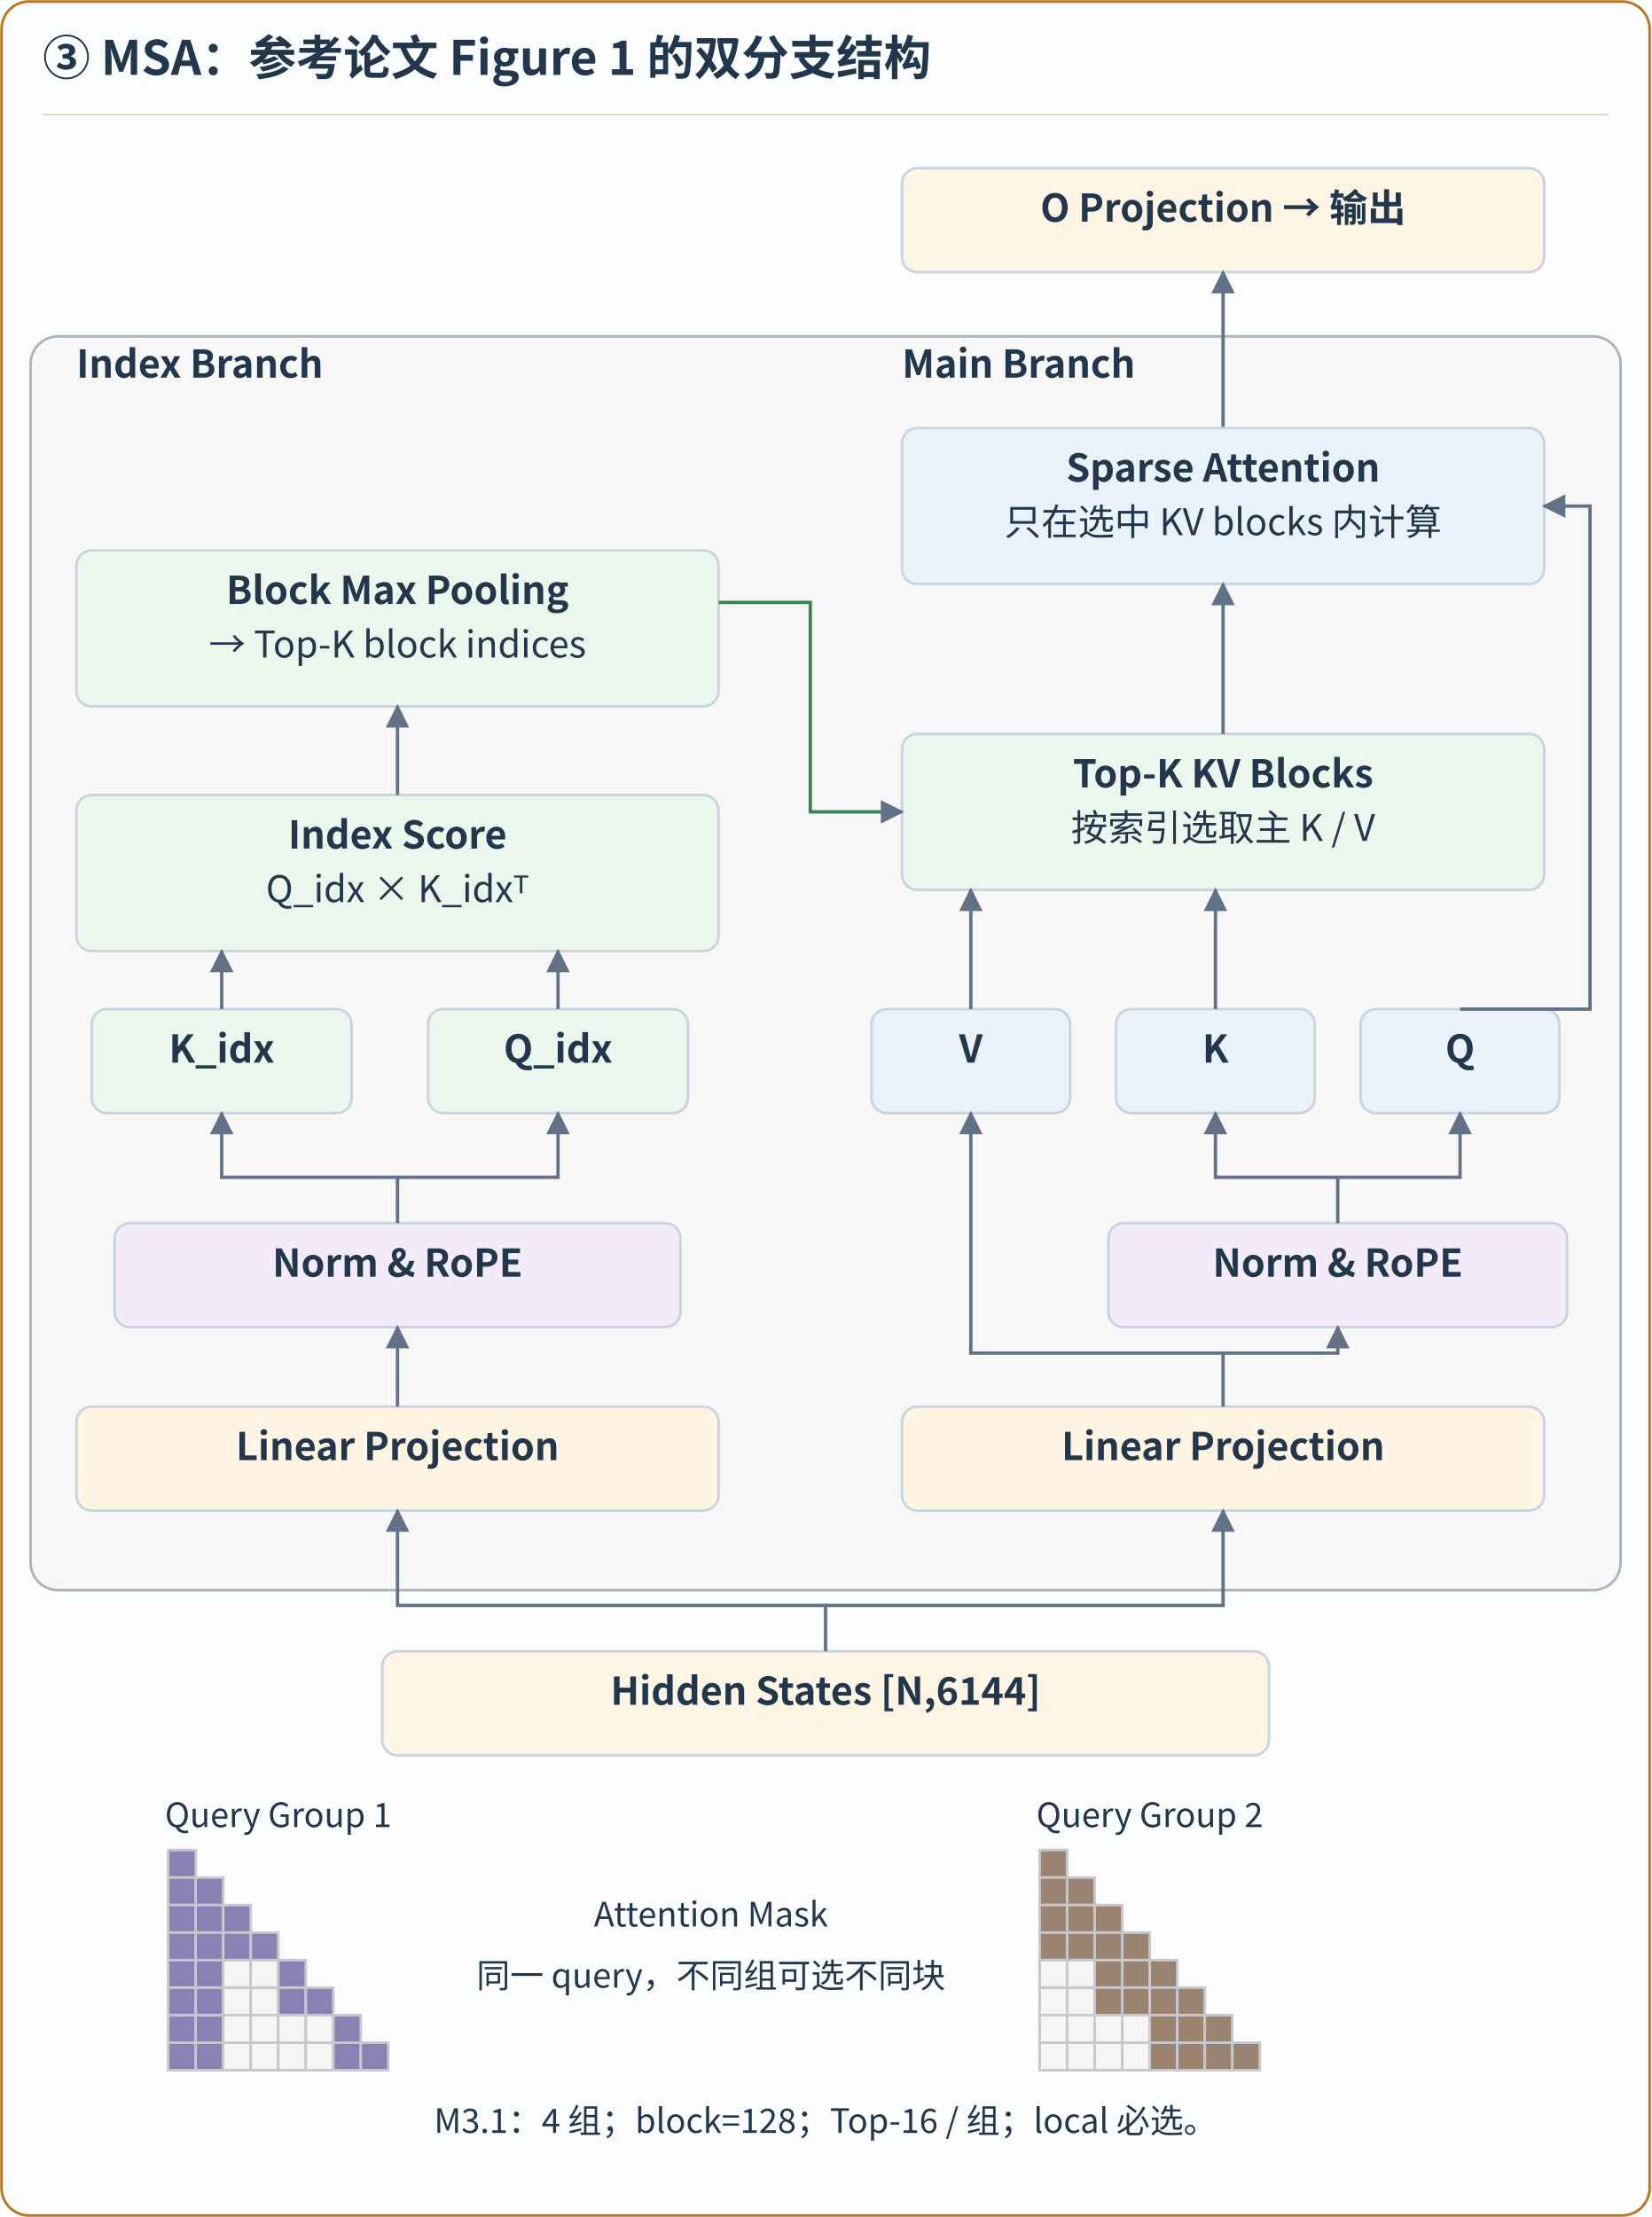
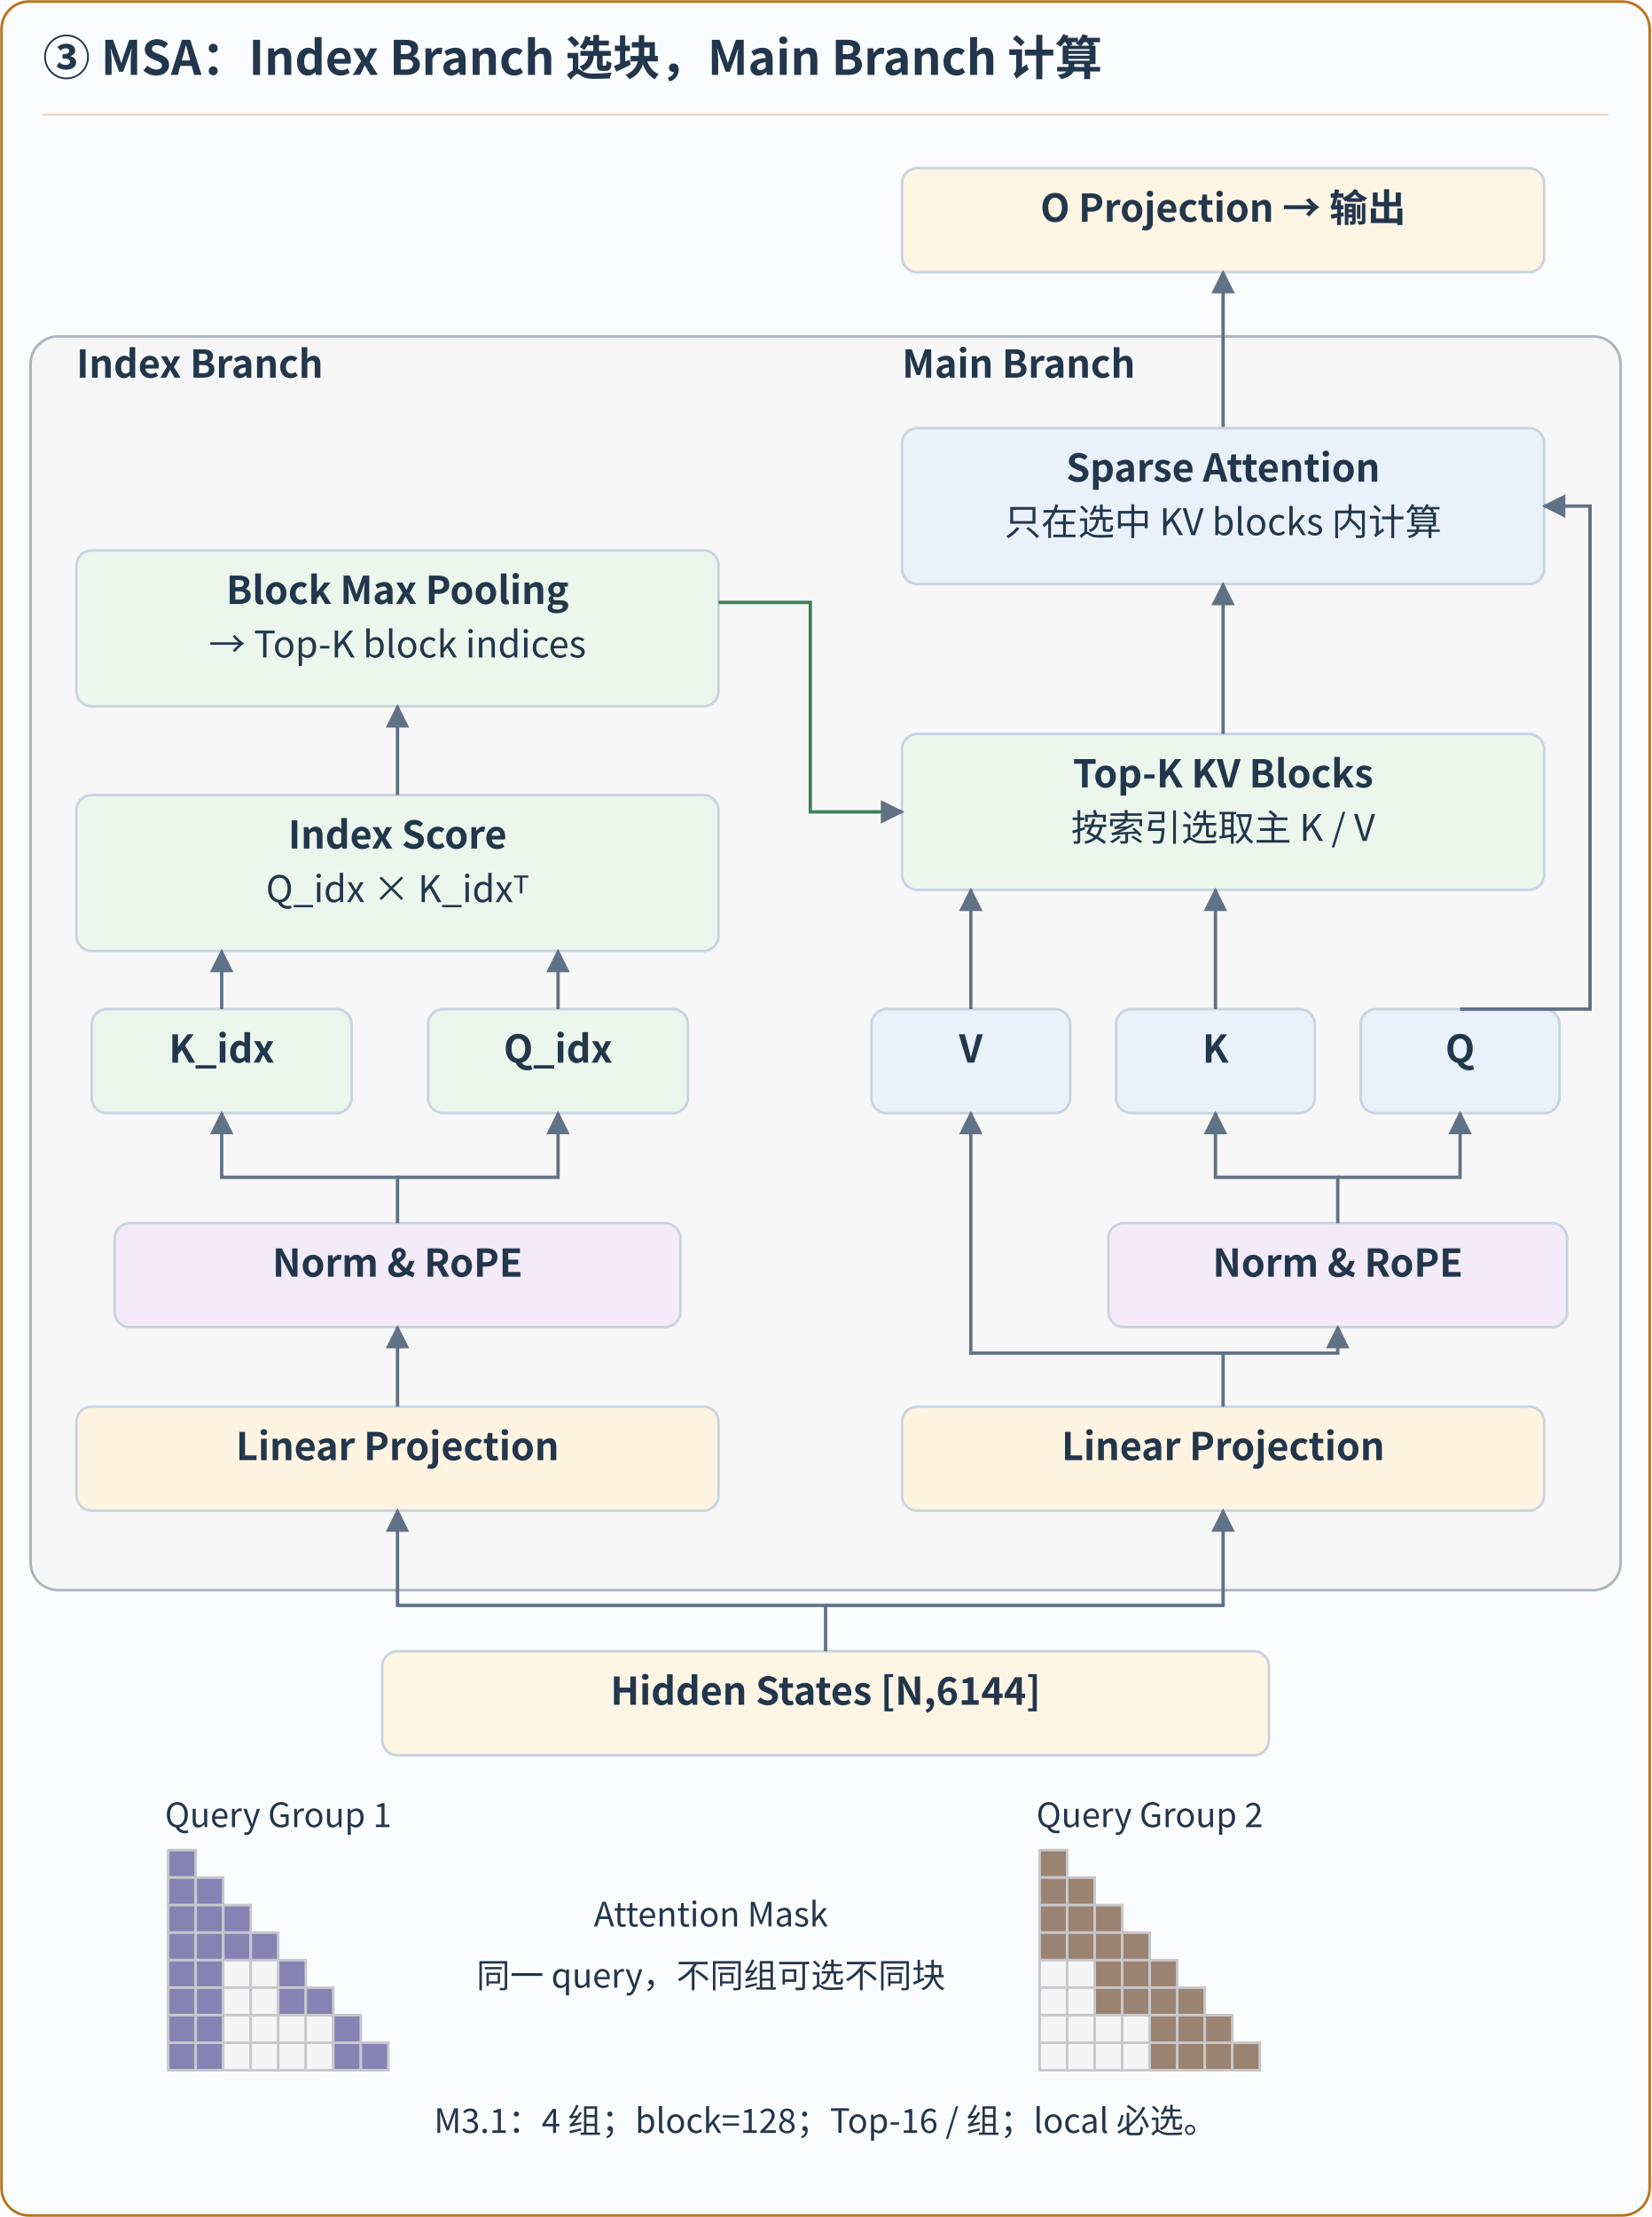
<svg xmlns="http://www.w3.org/2000/svg" width="1080" height="1450" viewBox="0 0 1080 1450" role="img">
  <rect width="1080" height="1450" fill="white" />
  <style>
text{font-family:'Microsoft YaHei','Noto Sans CJK SC',Arial,sans-serif;fill:#22364c}
.title{font-size:44px;font-weight:700}.head{font-size:31px;font-weight:700}
.node{font-size:25px;font-weight:600}.body{font-size:24px}.small{font-size:22px}
.weight{font-size:22px;fill:#59677a}.note{font-size:22px;fill:#59677a}
</style>
  <defs>
    <marker id="arrow" viewBox="0 0 10 10" refX="9" refY="5" markerWidth="7" markerHeight="7" orient="auto-start-reverse">
      <path d="M0 0L10 5L0 10Z" fill="#617186" />
    </marker>
  </defs>
  <rect x="1" y="1" width="1078" height="1448" rx="18" fill="#fbfcfe" stroke="#b9741d" stroke-width="1.7" />
-   <text x="28" y="49" class="head" text-anchor="start">③ MSA：参考论文 Figure 1 的双分支结构</text>
+   <text x="28" y="49" class="head" text-anchor="start">③ MSA：Index Branch 选块，Main Branch 计算</text>
  <line x1="28" y1="75" x2="1052" y2="75" stroke="#b9741d" opacity=".35" />
  <rect x="20" y="220" width="1040" height="820" rx="18" fill="#f7f7f7" stroke="#adb4bb" stroke-width="1.7" />
  <text x="50" y="247" class="node" text-anchor="start">Index Branch</text>
  <text x="590" y="247" class="node" text-anchor="start">Main Branch</text>
  <rect x="590" y="110" width="420" height="68" rx="10" fill="#fff5e5" stroke="#c9d4e0" stroke-width="1.7" />
  <text data-max-width="392" x="800.0" y="145" class="node" text-anchor="middle">O Projection → 输出</text>
  <polyline points="800,280 800,178" fill="none" stroke="#617186" stroke-width="2.2" marker-end="url(#arrow)" />
  <rect x="590" y="280" width="420" height="102" rx="10" fill="#e9f2fb" stroke="#c9d4e0" stroke-width="1.7" />
  <text data-max-width="392" x="800.0" y="315" class="node" text-anchor="middle">Sparse Attention</text>
  <text data-max-width="392" x="800.0" y="350" class="body" text-anchor="middle">只在选中 KV blocks 内计算</text>
  <rect x="50" y="360" width="420" height="102" rx="10" fill="#ebf6ec" stroke="#c9d4e0" stroke-width="1.7" />
  <text data-max-width="392" x="260.0" y="395" class="node" text-anchor="middle">Block Max Pooling</text>
  <text data-max-width="392" x="260.0" y="430" class="body" text-anchor="middle">→ Top-K block indices</text>
  <rect x="50" y="520" width="420" height="102" rx="10" fill="#ebf6ec" stroke="#c9d4e0" stroke-width="1.7" />
  <text data-max-width="392" x="260.0" y="555" class="node" text-anchor="middle">Index Score</text>
  <text data-max-width="392" x="260.0" y="590" class="body" text-anchor="middle">Q_idx × K_idxᵀ</text>
  <polyline points="260,520 260,462" fill="none" stroke="#617186" stroke-width="2.2" marker-end="url(#arrow)" />
  <rect x="590" y="480" width="420" height="102" rx="10" fill="#ebf6ec" stroke="#c9d4e0" stroke-width="1.7" />
  <text data-max-width="392" x="800.0" y="515" class="node" text-anchor="middle">Top-K KV Blocks</text>
  <text data-max-width="392" x="800.0" y="550" class="body" text-anchor="middle">按索引选取主 K / V</text>
  <polyline points="800,480 800,382" fill="none" stroke="#617186" stroke-width="2.2" marker-end="url(#arrow)" />
  <polyline points="470,394 530,394 530,531 590,531" fill="none" stroke="#3c8251" stroke-width="2.2" marker-end="url(#arrow)" />
  <rect x="60" y="660" width="170" height="68" rx="10" fill="#ebf6ec" stroke="#c9d4e0" stroke-width="1.7" />
  <text data-max-width="142" x="145.0" y="695" class="node" text-anchor="middle">K_idx</text>
  <rect x="280" y="660" width="170" height="68" rx="10" fill="#ebf6ec" stroke="#c9d4e0" stroke-width="1.7" />
  <text data-max-width="142" x="365.0" y="695" class="node" text-anchor="middle">Q_idx</text>
  <polyline points="145,660 145,622" fill="none" stroke="#617186" stroke-width="2.2" marker-end="url(#arrow)" />
  <polyline points="365,660 365,622" fill="none" stroke="#617186" stroke-width="2.2" marker-end="url(#arrow)" />
  <rect x="570" y="660" width="130" height="68" rx="10" fill="#e9f2fb" stroke="#c9d4e0" stroke-width="1.7" />
  <text data-max-width="102" x="635.0" y="695" class="node" text-anchor="middle">V</text>
  <rect x="730" y="660" width="130" height="68" rx="10" fill="#e9f2fb" stroke="#c9d4e0" stroke-width="1.7" />
  <text data-max-width="102" x="795.0" y="695" class="node" text-anchor="middle">K</text>
  <rect x="890" y="660" width="130" height="68" rx="10" fill="#e9f2fb" stroke="#c9d4e0" stroke-width="1.7" />
  <text data-max-width="102" x="955.0" y="695" class="node" text-anchor="middle">Q</text>
  <polyline points="635,660 635,582" fill="none" stroke="#617186" stroke-width="2.2" marker-end="url(#arrow)" />
  <polyline points="795,660 795,582" fill="none" stroke="#617186" stroke-width="2.2" marker-end="url(#arrow)" />
  <polyline points="955,660 1040,660 1040,331 1010,331" fill="none" stroke="#617186" stroke-width="2.2" marker-end="url(#arrow)" />
  <rect x="75" y="800" width="370" height="68" rx="10" fill="#f3eafa" stroke="#c9d4e0" stroke-width="1.7" />
  <text data-max-width="342" x="260.0" y="835" class="node" text-anchor="middle">Norm &amp; RoPE</text>
  <polyline points="260,800 260,770 145,770 145,728" fill="none" stroke="#617186" stroke-width="2.2" marker-end="url(#arrow)" />
  <polyline points="260,770 365,770 365,728" fill="none" stroke="#617186" stroke-width="2.2" marker-end="url(#arrow)" />
  <rect x="725" y="800" width="300" height="68" rx="10" fill="#f3eafa" stroke="#c9d4e0" stroke-width="1.7" />
  <text data-max-width="272" x="875.0" y="835" class="node" text-anchor="middle">Norm &amp; RoPE</text>
  <polyline points="875,800 875,770 795,770 795,728" fill="none" stroke="#617186" stroke-width="2.2" marker-end="url(#arrow)" />
  <polyline points="875,770 955,770 955,728" fill="none" stroke="#617186" stroke-width="2.2" marker-end="url(#arrow)" />
  <rect x="50" y="920" width="420" height="68" rx="10" fill="#fff4e2" stroke="#c9d4e0" stroke-width="1.7" />
  <text data-max-width="392" x="260.0" y="955" class="node" text-anchor="middle">Linear Projection</text>
  <rect x="590" y="920" width="420" height="68" rx="10" fill="#fff4e2" stroke="#c9d4e0" stroke-width="1.7" />
  <text data-max-width="392" x="800.0" y="955" class="node" text-anchor="middle">Linear Projection</text>
  <polyline points="260,920 260,868" fill="none" stroke="#617186" stroke-width="2.2" marker-end="url(#arrow)" />
  <polyline points="800,920 800,885 875,885 875,868" fill="none" stroke="#617186" stroke-width="2.2" marker-end="url(#arrow)" />
  <polyline points="800,885 635,885 635,728" fill="none" stroke="#617186" stroke-width="2.2" marker-end="url(#arrow)" />
  <rect x="250" y="1080" width="580" height="68" rx="10" fill="#fff5e5" stroke="#c9d4e0" stroke-width="1.7" />
  <text data-max-width="552" x="540.0" y="1115" class="node" text-anchor="middle">Hidden States [N,6144]</text>
  <polyline points="540,1080 540,1050 260,1050 260,988" fill="none" stroke="#617186" stroke-width="2.2" marker-end="url(#arrow)" />
  <polyline points="540,1050 800,1050 800,988" fill="none" stroke="#617186" stroke-width="2.2" marker-end="url(#arrow)" />
  <text x="182" y="1195" class="small" text-anchor="middle">Query Group 1</text>
  <rect x="110" y="1210" width="18" height="18" rx="0" fill="#8782b3" stroke="#c8c8cc" stroke-width="1.7" />
  <rect x="110" y="1228" width="18" height="18" rx="0" fill="#8782b3" stroke="#c8c8cc" stroke-width="1.7" />
  <rect x="128" y="1228" width="18" height="18" rx="0" fill="#8782b3" stroke="#c8c8cc" stroke-width="1.7" />
  <rect x="110" y="1246" width="18" height="18" rx="0" fill="#8782b3" stroke="#c8c8cc" stroke-width="1.7" />
  <rect x="128" y="1246" width="18" height="18" rx="0" fill="#8782b3" stroke="#c8c8cc" stroke-width="1.7" />
  <rect x="146" y="1246" width="18" height="18" rx="0" fill="#8782b3" stroke="#c8c8cc" stroke-width="1.7" />
  <rect x="110" y="1264" width="18" height="18" rx="0" fill="#8782b3" stroke="#c8c8cc" stroke-width="1.7" />
  <rect x="128" y="1264" width="18" height="18" rx="0" fill="#8782b3" stroke="#c8c8cc" stroke-width="1.7" />
  <rect x="146" y="1264" width="18" height="18" rx="0" fill="#8782b3" stroke="#c8c8cc" stroke-width="1.7" />
  <rect x="164" y="1264" width="18" height="18" rx="0" fill="#8782b3" stroke="#c8c8cc" stroke-width="1.7" />
  <rect x="110" y="1282" width="18" height="18" rx="0" fill="#8782b3" stroke="#c8c8cc" stroke-width="1.7" />
  <rect x="128" y="1282" width="18" height="18" rx="0" fill="#8782b3" stroke="#c8c8cc" stroke-width="1.7" />
  <rect x="146" y="1282" width="18" height="18" rx="0" fill="#f5f5f5" stroke="#c8c8cc" stroke-width="1.7" />
  <rect x="164" y="1282" width="18" height="18" rx="0" fill="#f5f5f5" stroke="#c8c8cc" stroke-width="1.7" />
  <rect x="182" y="1282" width="18" height="18" rx="0" fill="#8782b3" stroke="#c8c8cc" stroke-width="1.7" />
  <rect x="110" y="1300" width="18" height="18" rx="0" fill="#8782b3" stroke="#c8c8cc" stroke-width="1.7" />
  <rect x="128" y="1300" width="18" height="18" rx="0" fill="#8782b3" stroke="#c8c8cc" stroke-width="1.7" />
  <rect x="146" y="1300" width="18" height="18" rx="0" fill="#f5f5f5" stroke="#c8c8cc" stroke-width="1.7" />
  <rect x="164" y="1300" width="18" height="18" rx="0" fill="#f5f5f5" stroke="#c8c8cc" stroke-width="1.7" />
  <rect x="182" y="1300" width="18" height="18" rx="0" fill="#8782b3" stroke="#c8c8cc" stroke-width="1.7" />
  <rect x="200" y="1300" width="18" height="18" rx="0" fill="#8782b3" stroke="#c8c8cc" stroke-width="1.7" />
  <rect x="110" y="1318" width="18" height="18" rx="0" fill="#8782b3" stroke="#c8c8cc" stroke-width="1.7" />
  <rect x="128" y="1318" width="18" height="18" rx="0" fill="#8782b3" stroke="#c8c8cc" stroke-width="1.7" />
  <rect x="146" y="1318" width="18" height="18" rx="0" fill="#f5f5f5" stroke="#c8c8cc" stroke-width="1.7" />
  <rect x="164" y="1318" width="18" height="18" rx="0" fill="#f5f5f5" stroke="#c8c8cc" stroke-width="1.7" />
  <rect x="182" y="1318" width="18" height="18" rx="0" fill="#f5f5f5" stroke="#c8c8cc" stroke-width="1.7" />
  <rect x="200" y="1318" width="18" height="18" rx="0" fill="#f5f5f5" stroke="#c8c8cc" stroke-width="1.7" />
  <rect x="218" y="1318" width="18" height="18" rx="0" fill="#8782b3" stroke="#c8c8cc" stroke-width="1.7" />
  <rect x="110" y="1336" width="18" height="18" rx="0" fill="#8782b3" stroke="#c8c8cc" stroke-width="1.7" />
  <rect x="128" y="1336" width="18" height="18" rx="0" fill="#8782b3" stroke="#c8c8cc" stroke-width="1.7" />
  <rect x="146" y="1336" width="18" height="18" rx="0" fill="#f5f5f5" stroke="#c8c8cc" stroke-width="1.7" />
  <rect x="164" y="1336" width="18" height="18" rx="0" fill="#f5f5f5" stroke="#c8c8cc" stroke-width="1.7" />
  <rect x="182" y="1336" width="18" height="18" rx="0" fill="#f5f5f5" stroke="#c8c8cc" stroke-width="1.7" />
  <rect x="200" y="1336" width="18" height="18" rx="0" fill="#f5f5f5" stroke="#c8c8cc" stroke-width="1.7" />
  <rect x="218" y="1336" width="18" height="18" rx="0" fill="#8782b3" stroke="#c8c8cc" stroke-width="1.7" />
  <rect x="236" y="1336" width="18" height="18" rx="0" fill="#8782b3" stroke="#c8c8cc" stroke-width="1.7" />
  <text x="752" y="1195" class="small" text-anchor="middle">Query Group 2</text>
  <rect x="680" y="1210" width="18" height="18" rx="0" fill="#9b8372" stroke="#c8c8cc" stroke-width="1.7" />
  <rect x="680" y="1228" width="18" height="18" rx="0" fill="#9b8372" stroke="#c8c8cc" stroke-width="1.7" />
  <rect x="698" y="1228" width="18" height="18" rx="0" fill="#9b8372" stroke="#c8c8cc" stroke-width="1.7" />
  <rect x="680" y="1246" width="18" height="18" rx="0" fill="#9b8372" stroke="#c8c8cc" stroke-width="1.7" />
  <rect x="698" y="1246" width="18" height="18" rx="0" fill="#9b8372" stroke="#c8c8cc" stroke-width="1.7" />
  <rect x="716" y="1246" width="18" height="18" rx="0" fill="#9b8372" stroke="#c8c8cc" stroke-width="1.7" />
  <rect x="680" y="1264" width="18" height="18" rx="0" fill="#9b8372" stroke="#c8c8cc" stroke-width="1.7" />
  <rect x="698" y="1264" width="18" height="18" rx="0" fill="#9b8372" stroke="#c8c8cc" stroke-width="1.7" />
  <rect x="716" y="1264" width="18" height="18" rx="0" fill="#9b8372" stroke="#c8c8cc" stroke-width="1.7" />
  <rect x="734" y="1264" width="18" height="18" rx="0" fill="#9b8372" stroke="#c8c8cc" stroke-width="1.7" />
  <rect x="680" y="1282" width="18" height="18" rx="0" fill="#f5f5f5" stroke="#c8c8cc" stroke-width="1.7" />
  <rect x="698" y="1282" width="18" height="18" rx="0" fill="#f5f5f5" stroke="#c8c8cc" stroke-width="1.7" />
  <rect x="716" y="1282" width="18" height="18" rx="0" fill="#9b8372" stroke="#c8c8cc" stroke-width="1.7" />
  <rect x="734" y="1282" width="18" height="18" rx="0" fill="#9b8372" stroke="#c8c8cc" stroke-width="1.7" />
  <rect x="752" y="1282" width="18" height="18" rx="0" fill="#9b8372" stroke="#c8c8cc" stroke-width="1.7" />
  <rect x="680" y="1300" width="18" height="18" rx="0" fill="#f5f5f5" stroke="#c8c8cc" stroke-width="1.7" />
  <rect x="698" y="1300" width="18" height="18" rx="0" fill="#f5f5f5" stroke="#c8c8cc" stroke-width="1.7" />
  <rect x="716" y="1300" width="18" height="18" rx="0" fill="#9b8372" stroke="#c8c8cc" stroke-width="1.7" />
  <rect x="734" y="1300" width="18" height="18" rx="0" fill="#9b8372" stroke="#c8c8cc" stroke-width="1.7" />
  <rect x="752" y="1300" width="18" height="18" rx="0" fill="#9b8372" stroke="#c8c8cc" stroke-width="1.7" />
  <rect x="770" y="1300" width="18" height="18" rx="0" fill="#9b8372" stroke="#c8c8cc" stroke-width="1.7" />
  <rect x="680" y="1318" width="18" height="18" rx="0" fill="#f5f5f5" stroke="#c8c8cc" stroke-width="1.7" />
  <rect x="698" y="1318" width="18" height="18" rx="0" fill="#f5f5f5" stroke="#c8c8cc" stroke-width="1.7" />
  <rect x="716" y="1318" width="18" height="18" rx="0" fill="#f5f5f5" stroke="#c8c8cc" stroke-width="1.7" />
  <rect x="734" y="1318" width="18" height="18" rx="0" fill="#f5f5f5" stroke="#c8c8cc" stroke-width="1.7" />
  <rect x="752" y="1318" width="18" height="18" rx="0" fill="#9b8372" stroke="#c8c8cc" stroke-width="1.7" />
  <rect x="770" y="1318" width="18" height="18" rx="0" fill="#9b8372" stroke="#c8c8cc" stroke-width="1.7" />
  <rect x="788" y="1318" width="18" height="18" rx="0" fill="#9b8372" stroke="#c8c8cc" stroke-width="1.7" />
  <rect x="680" y="1336" width="18" height="18" rx="0" fill="#f5f5f5" stroke="#c8c8cc" stroke-width="1.7" />
  <rect x="698" y="1336" width="18" height="18" rx="0" fill="#f5f5f5" stroke="#c8c8cc" stroke-width="1.7" />
  <rect x="716" y="1336" width="18" height="18" rx="0" fill="#f5f5f5" stroke="#c8c8cc" stroke-width="1.7" />
  <rect x="734" y="1336" width="18" height="18" rx="0" fill="#f5f5f5" stroke="#c8c8cc" stroke-width="1.7" />
  <rect x="752" y="1336" width="18" height="18" rx="0" fill="#9b8372" stroke="#c8c8cc" stroke-width="1.7" />
  <rect x="770" y="1336" width="18" height="18" rx="0" fill="#9b8372" stroke="#c8c8cc" stroke-width="1.7" />
  <rect x="788" y="1336" width="18" height="18" rx="0" fill="#9b8372" stroke="#c8c8cc" stroke-width="1.7" />
  <rect x="806" y="1336" width="18" height="18" rx="0" fill="#9b8372" stroke="#c8c8cc" stroke-width="1.7" />
  <text x="465" y="1260" class="small" text-anchor="middle">Attention Mask</text>
  <text x="465" y="1300" class="small" text-anchor="middle">同一 query，不同组可选不同块</text>
  <text x="540" y="1395" class="small" text-anchor="middle">M3.1：4 组；block=128；Top-16 / 组；local 必选。</text>
</svg>
